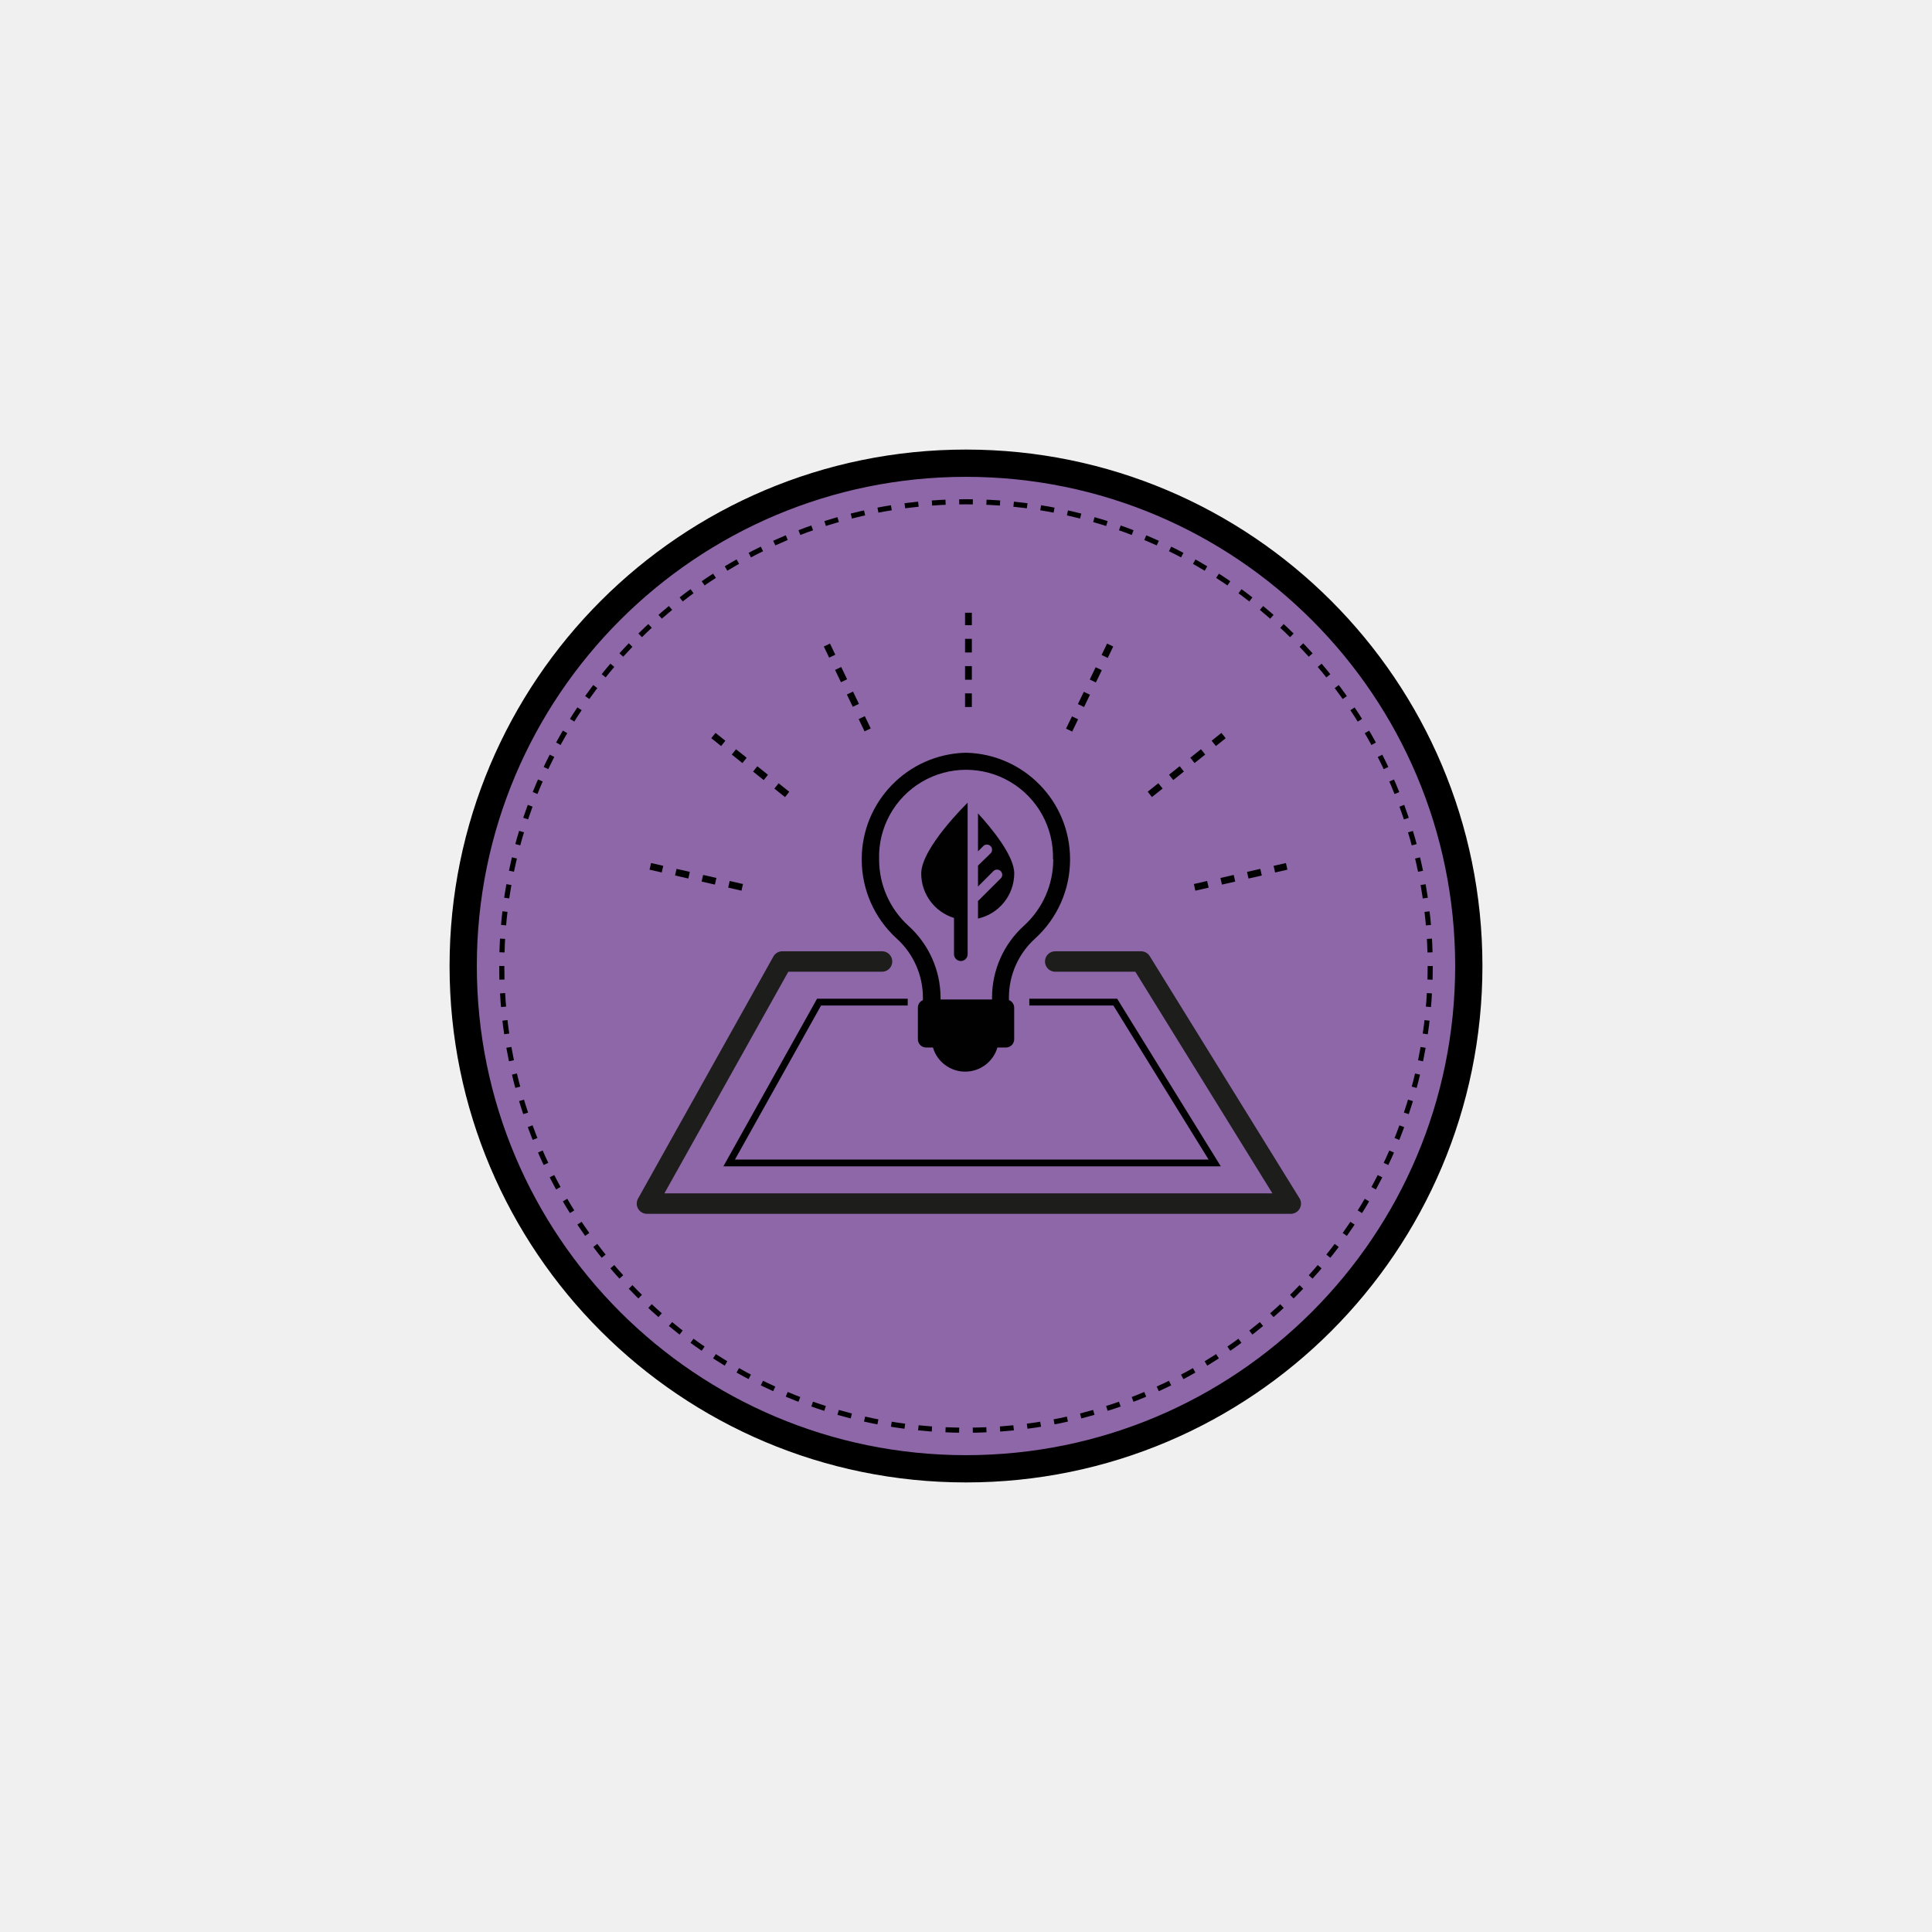
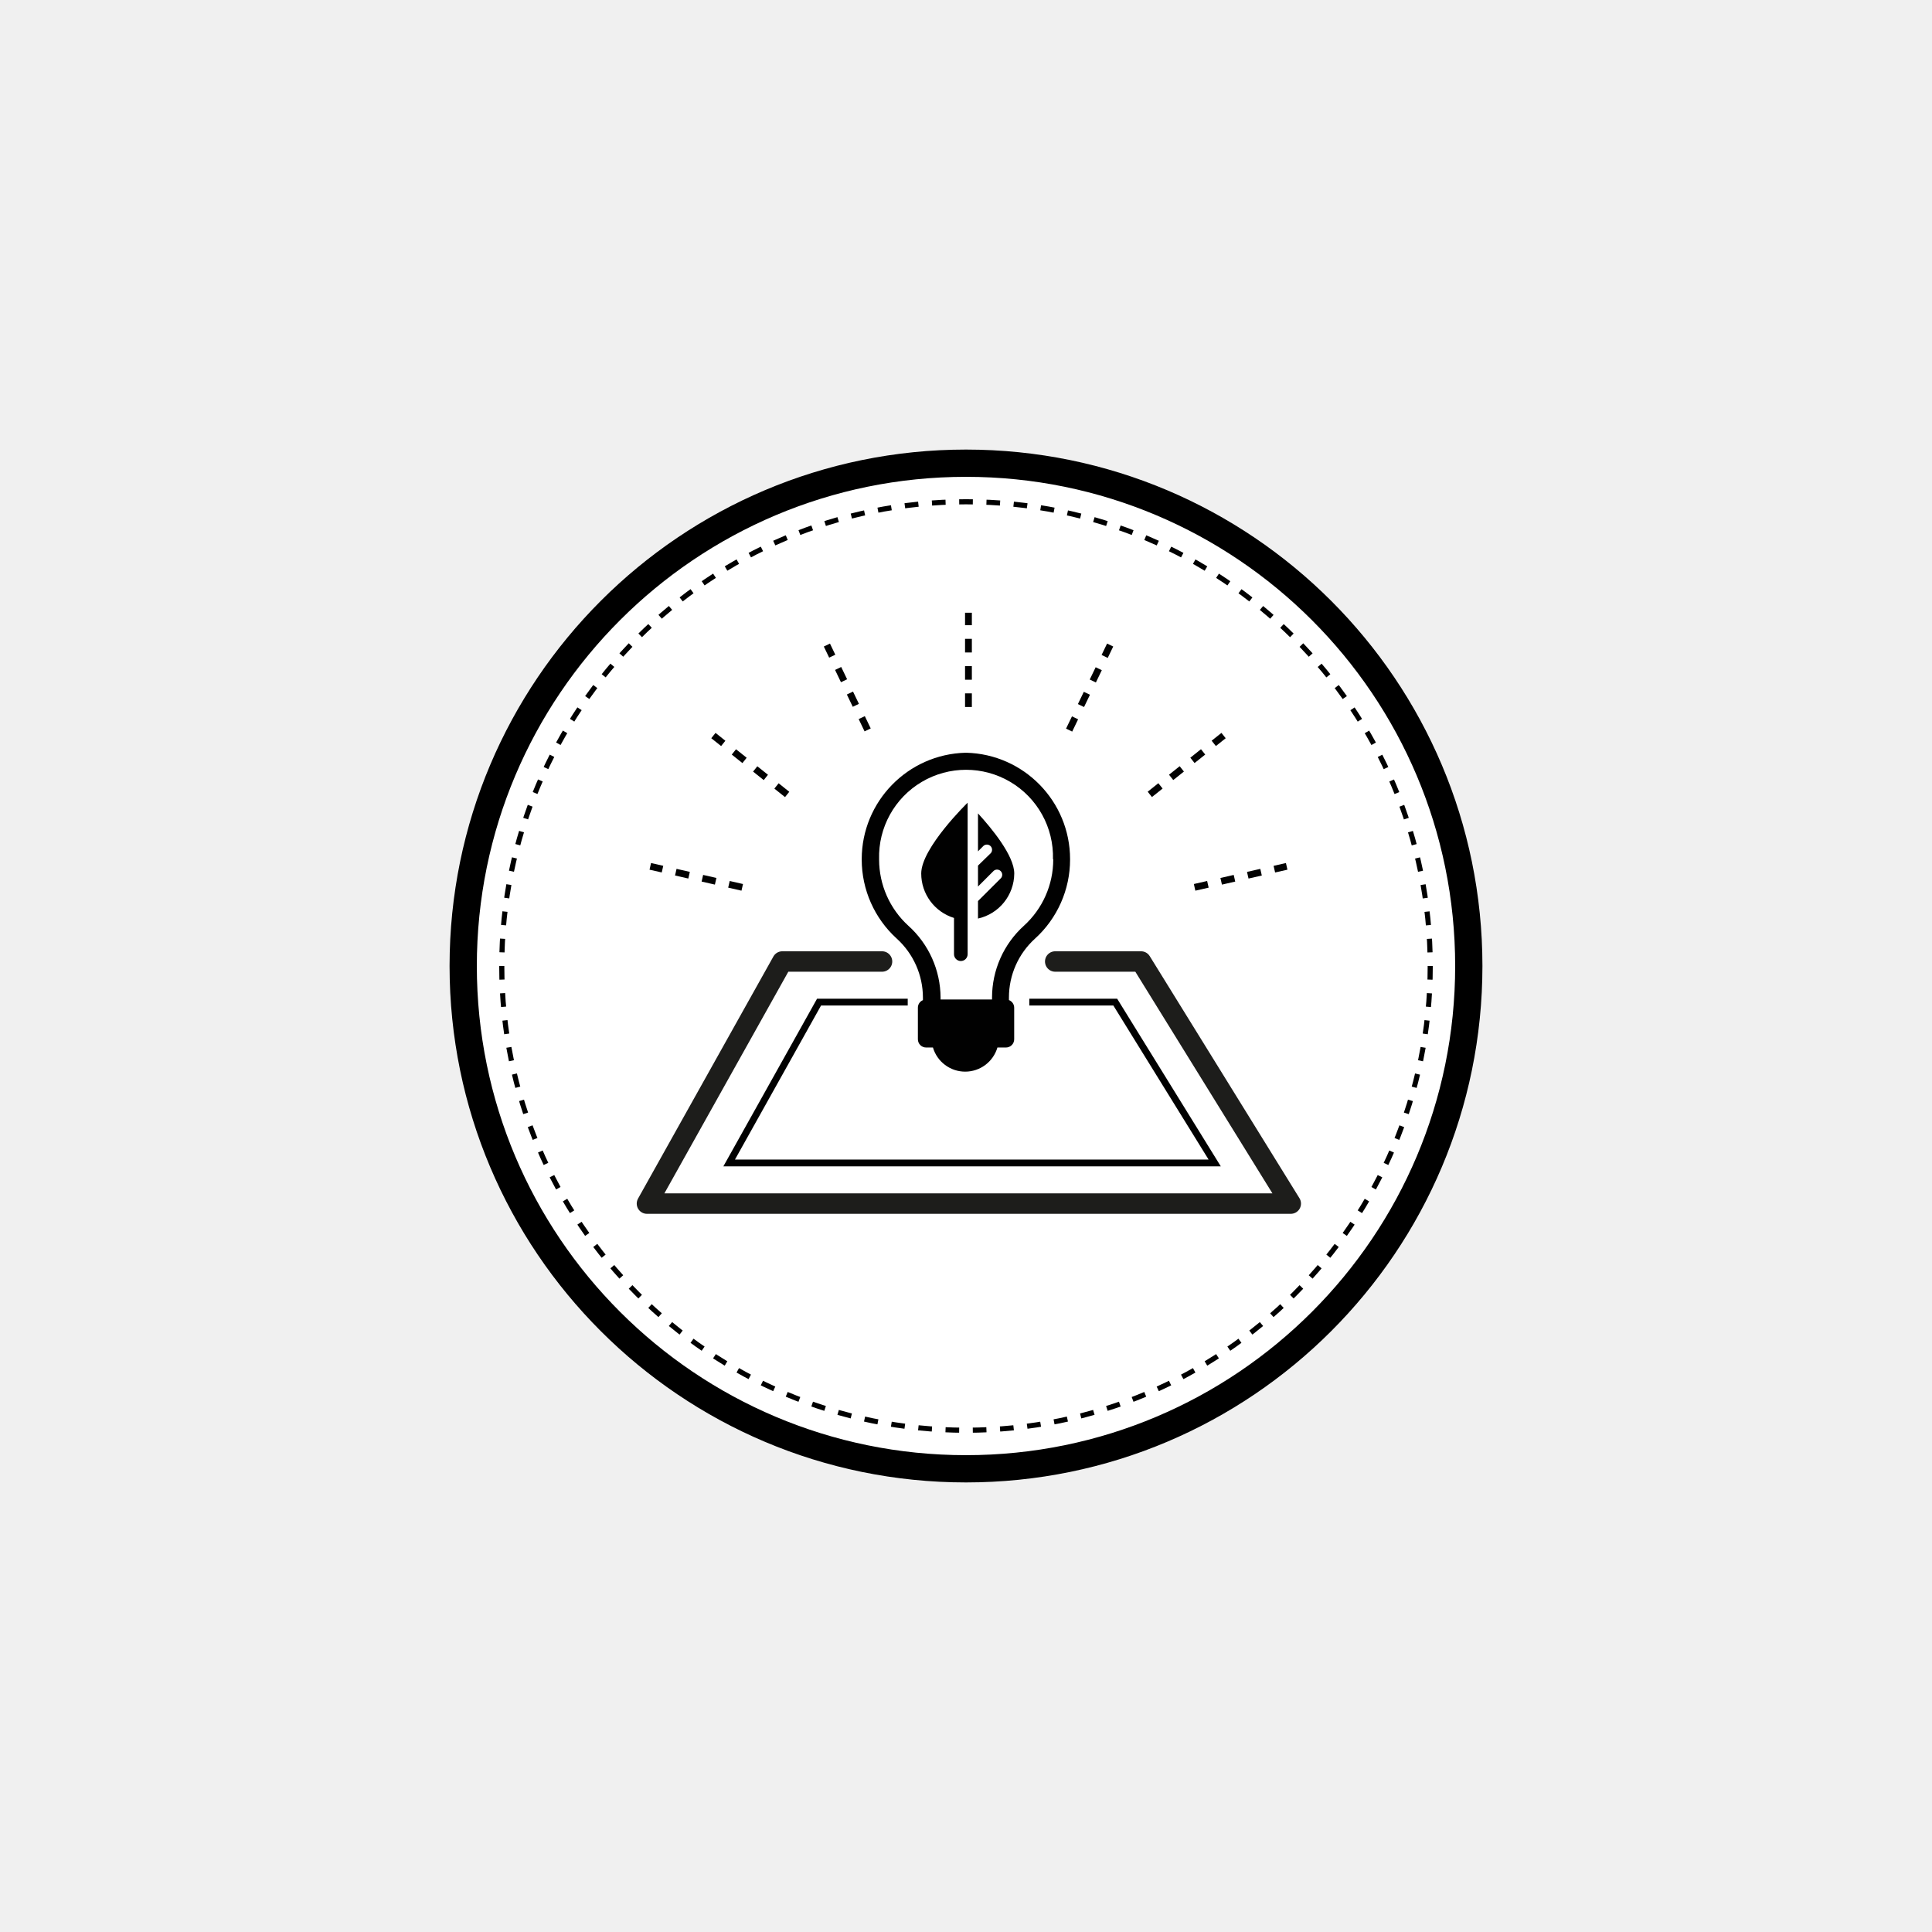
<svg xmlns="http://www.w3.org/2000/svg" viewBox="0 0 283.46 283.46">
-   <circle cx="141.73" cy="141.73" r="73.77" fill="#8e67a9" stroke="#000" stroke-miterlimit="10" stroke-width="4" />
+   <circle cx="141.73" cy="141.73" r="73.77" fill="#fff" stroke="#000" stroke-miterlimit="10" stroke-width="4" />
  <circle cx="141.73" cy="141.73" r="68.11" fill="none" stroke="#000" stroke-miterlimit="10" stroke-width="0.75" stroke-dasharray="2" />
  <polyline points="154.82 141.07 167.41 141.07 189.38 176.59 94.92 176.59 114.78 141.07 129.41 141.07" fill="none" stroke="#1d1d1b" stroke-linecap="round" stroke-linejoin="round" stroke-width="3" />
  <polyline points="151.02 147.03 163.63 147.03 178.22 170.63 106.98 170.63 120.17 147.03 133.18 147.03" fill="none" stroke="#010101" stroke-miterlimit="10" />
  <line x1="175.27" y1="130.19" x2="188.78" y2="127.11" fill="none" stroke="#010101" stroke-miterlimit="10" stroke-dasharray="2" />
  <line x1="168.7" y1="116.55" x2="179.52" y2="107.92" fill="none" stroke="#010101" stroke-miterlimit="10" stroke-dasharray="2" />
  <line x1="156.86" y1="107.12" x2="162.88" y2="94.64" fill="none" stroke="#010101" stroke-miterlimit="10" stroke-dasharray="2" />
  <line x1="142.09" y1="103.73" x2="142.09" y2="89.9" fill="none" stroke="#010101" stroke-miterlimit="10" stroke-dasharray="2" />
  <line x1="127.3" y1="107.09" x2="121.32" y2="94.64" fill="none" stroke="#010101" stroke-miterlimit="10" stroke-dasharray="2" />
  <line x1="115.49" y1="116.56" x2="104.67" y2="107.92" fill="none" stroke="#010101" stroke-miterlimit="10" stroke-dasharray="2" />
  <line x1="108.9" y1="130.19" x2="95.41" y2="127.11" fill="none" stroke="#010101" stroke-miterlimit="10" stroke-dasharray="2" />
  <path d="M157,126.06v.06a15.67,15.67,0,0,1-5.13,11.58,11.64,11.64,0,0,0-3.84,8.66v.37a1.2,1.2,0,0,1,.77,1.12v4.63a1.21,1.21,0,0,1-1.21,1.21h-1.25a4.93,4.93,0,0,1-9.46,0h-1a1.21,1.21,0,0,1-1.21-1.21v-4.63a1.19,1.19,0,0,1,.74-1.11v-.38a11.7,11.7,0,0,0-3.85-8.66,15.67,15.67,0,0,1-5.13-11.58v-.06a15.64,15.64,0,0,1,15.23-15.62h.09A15.63,15.63,0,0,1,157,126.06Zm-2.51,0a12.76,12.76,0,1,0-25.51,0v.06a13.15,13.15,0,0,0,4.3,9.71A14.26,14.26,0,0,1,138,146.36v.28h7.55v-.28a14.21,14.21,0,0,1,4.67-10.53,13.12,13.12,0,0,0,4.31-9.71v-.06Zm-19.33,2.1a6.82,6.82,0,0,0,4.81,6.52V140a1,1,0,0,0,2,0V117.77S135.16,124.39,135.16,128.16Zm13.65,0c0-2.62-3.31-6.62-5.32-8.82v5.57l.82-.82a.76.76,0,0,1,1.07,1.07L143.49,127v3.07l2.31-2.31a.76.76,0,0,1,1.07,1.07l-3.38,3.37v2.57A6.81,6.81,0,0,0,148.81,128.16Z" fill="#010101" />
</svg>
